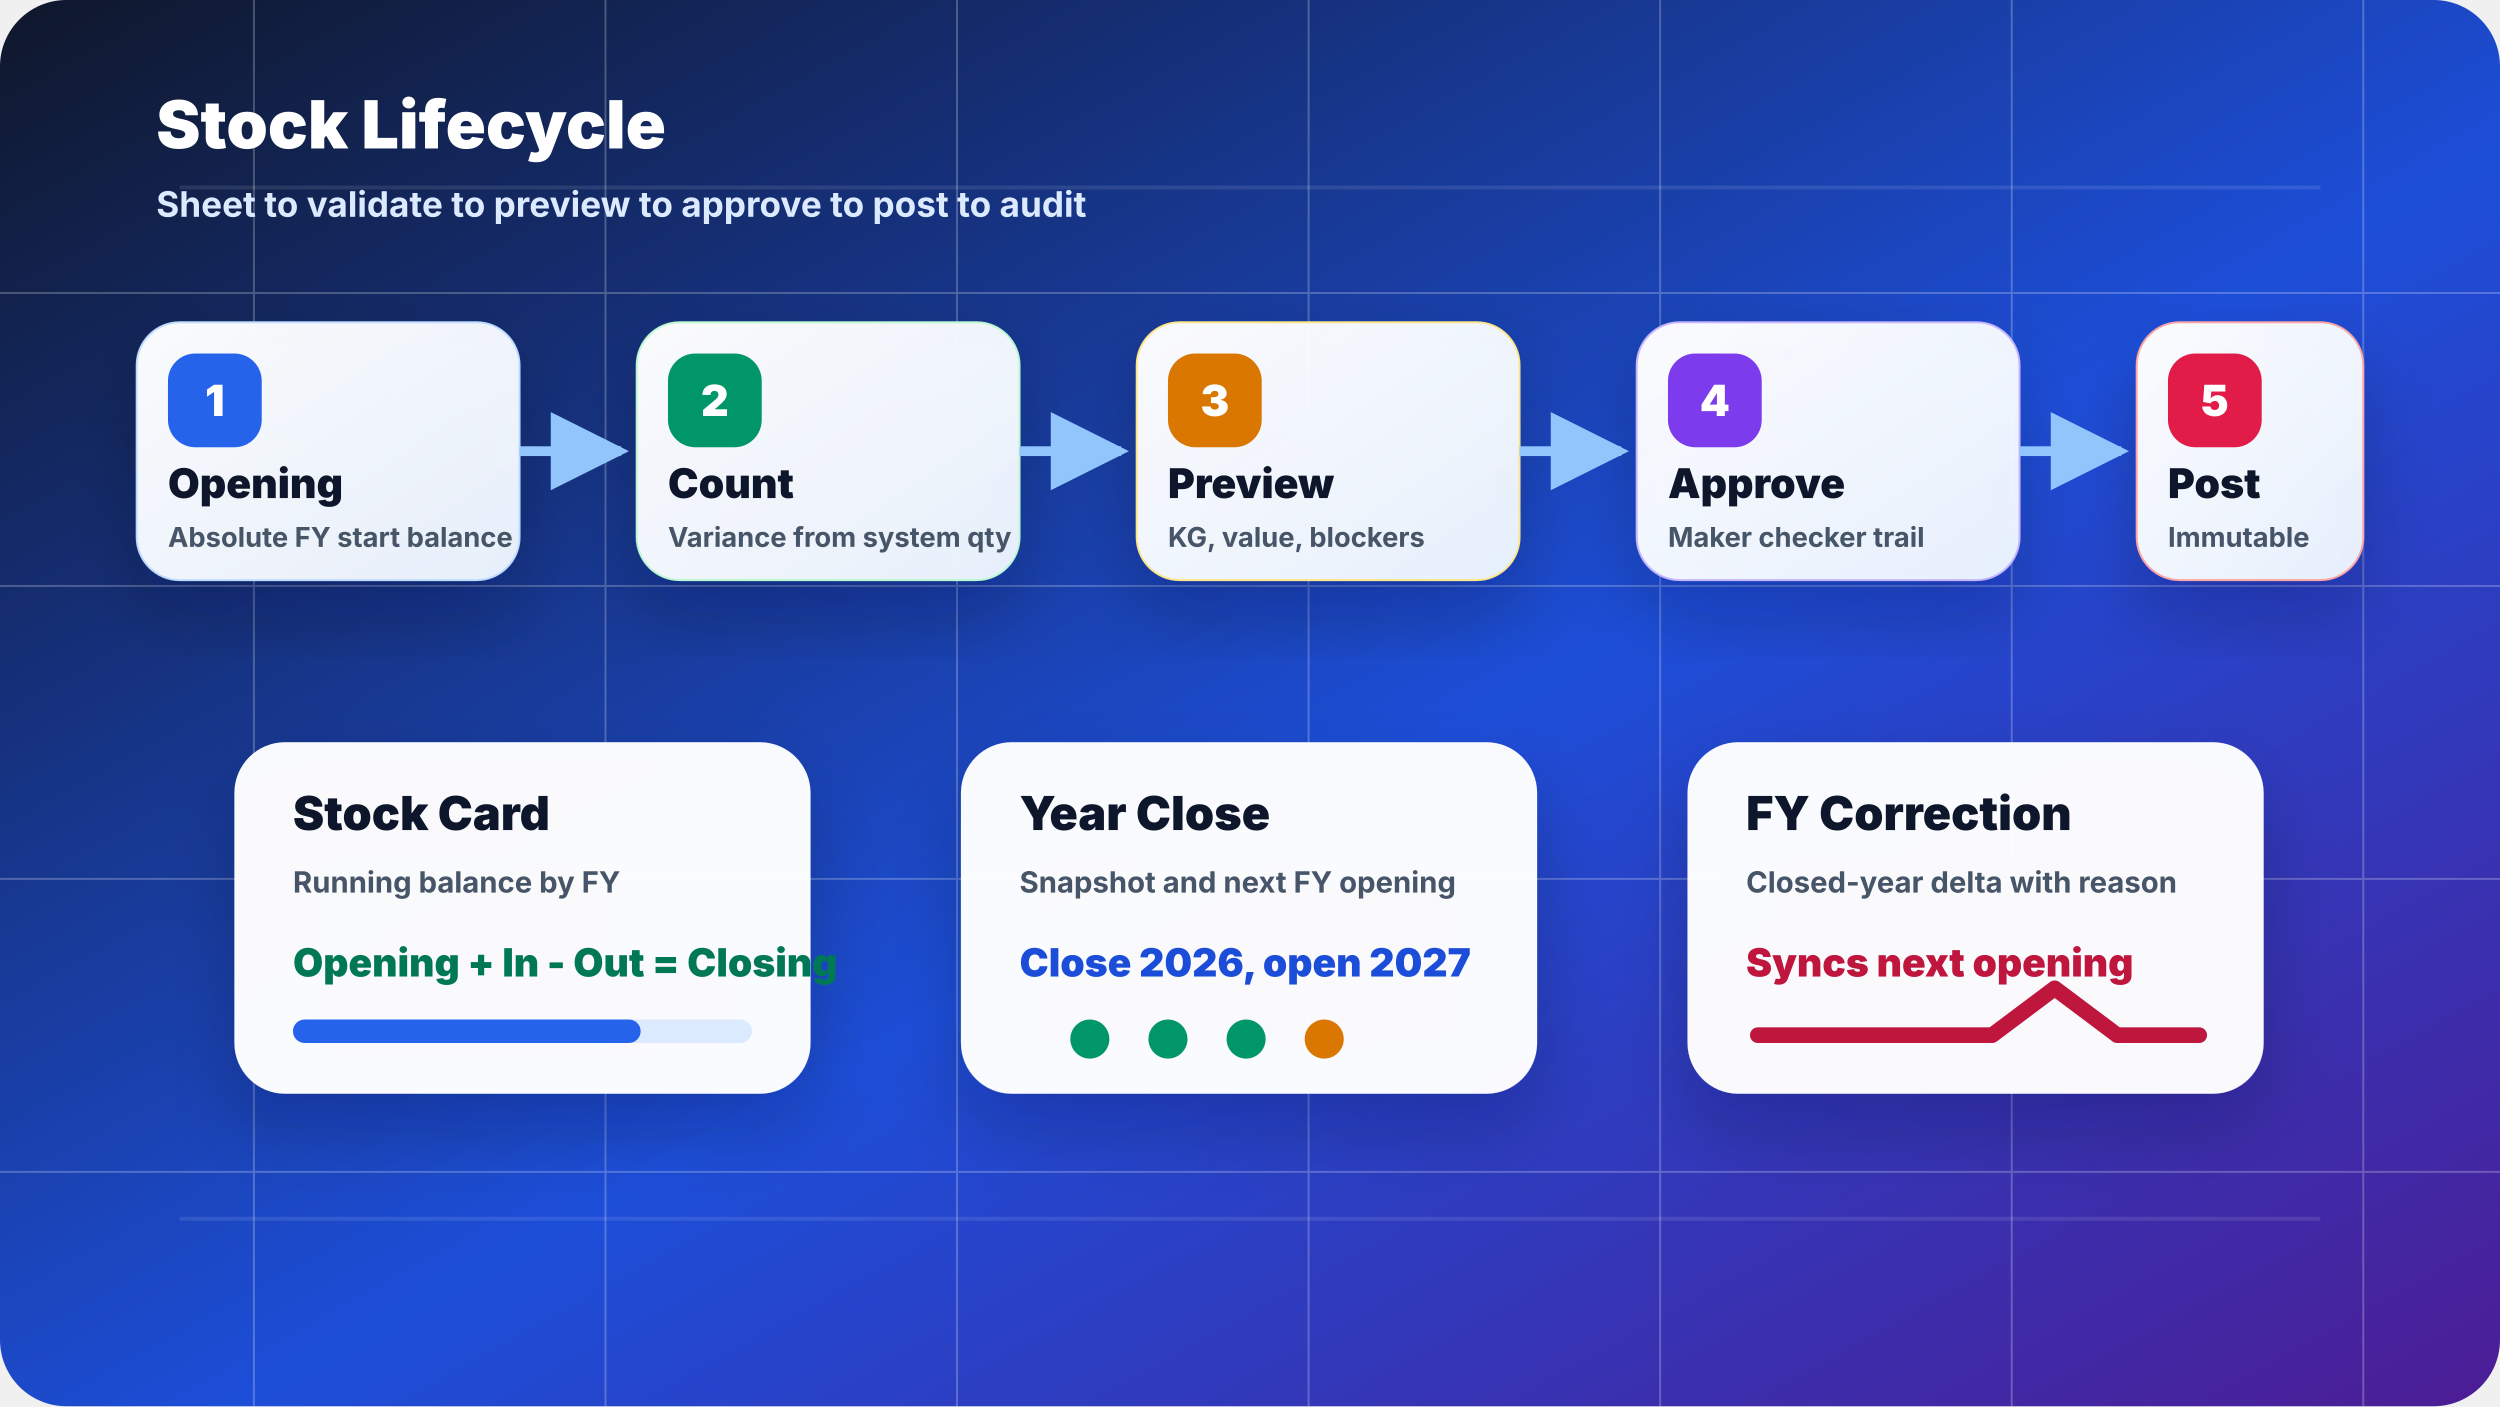
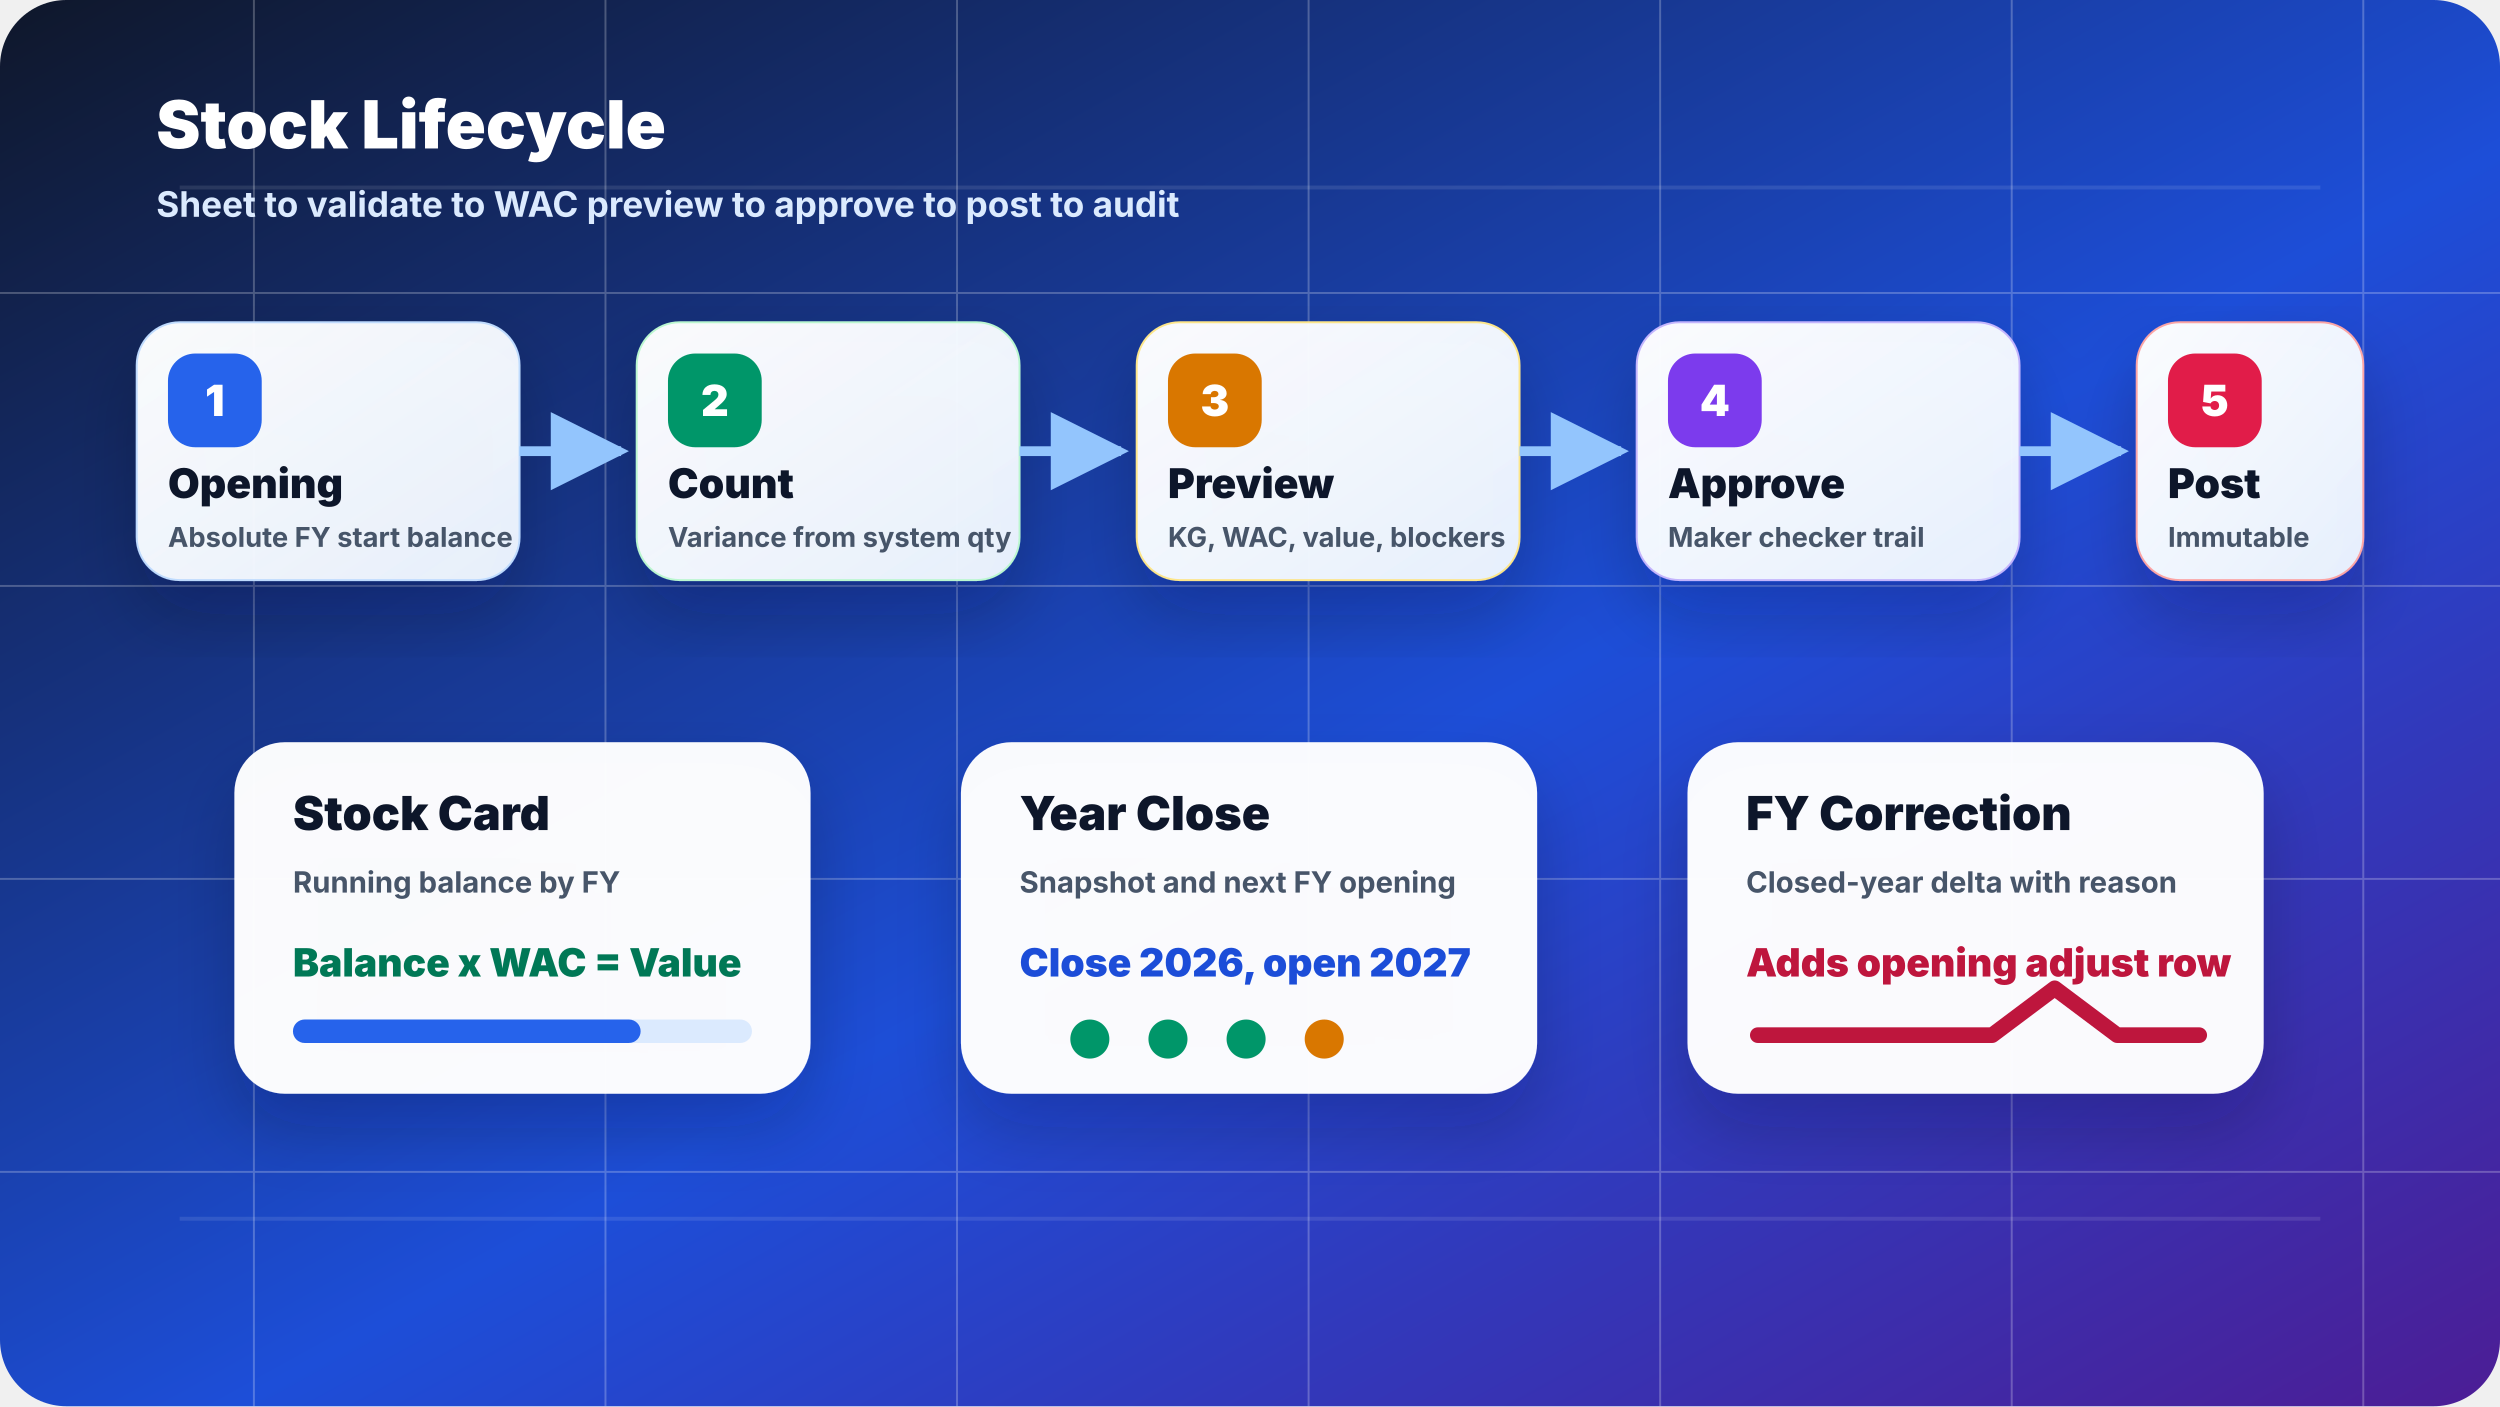
<svg xmlns="http://www.w3.org/2000/svg" width="1280" height="720" viewBox="0 0 1280 720" role="img" aria-labelledby="title desc">
  <defs>
    <linearGradient id="bg" x1="0" y1="0" x2="1" y2="1">
      <stop offset="0" stop-color="#0f172a" />
      <stop offset=".55" stop-color="#1d4ed8" />
      <stop offset="1" stop-color="#4c1d95" />
    </linearGradient>
    <linearGradient id="card" x1="0" y1="0" x2="1" y2="1">
      <stop offset="0" stop-color="#ffffff" stop-opacity=".98" />
      <stop offset="1" stop-color="#eef6ff" stop-opacity=".96" />
    </linearGradient>
    <filter id="shadow" x="-20%" y="-20%" width="140%" height="150%">
      <feDropShadow dx="0" dy="18" stdDeviation="18" flood-color="#0f172a" flood-opacity=".22" />
    </filter>
    <marker id="arrow" viewBox="0 0 10 10" refX="9" refY="5" markerWidth="8" markerHeight="8" orient="auto-start-reverse">
      <path d="M0 0 10 5 0 10z" fill="#93c5fd" />
    </marker>
  </defs>
  <rect width="1280" height="720" rx="34" fill="url(#bg)" />
  <path d="M92 96h1096M92 624h1096" stroke="#ffffff" stroke-opacity=".10" stroke-width="2" />
  <g opacity=".24" stroke="#fff">
    <path d="M130 0v720M310 0v720M490 0v720M670 0v720M850 0v720M1030 0v720M1210 0v720" />
    <path d="M0 150h1280M0 300h1280M0 450h1280M0 600h1280" />
  </g>
  <text x="80" y="76" fill="#fff" font-family="Inter, Arial, sans-serif" font-size="34" font-weight="900">Stock Lifecycle</text>
-   <text x="80" y="111" fill="#dbeafe" font-family="Inter, Arial, sans-serif" font-size="18" font-weight="700">Sheet to validate to preview to approve to post to audit</text>
+   <text x="80" y="111" fill="#dbeafe" font-family="Inter, Arial, sans-serif" font-size="18" font-weight="700">Sheet to validate to WAC preview to approve to post to audit</text>
  <g filter="url(#shadow)">
    <rect x="70" y="165" width="196" height="132" rx="22" fill="url(#card)" stroke="#bfdbfe" />
    <rect x="86" y="181" width="48" height="48" rx="14" fill="#2563eb" />
    <text x="110" y="213" fill="#fff" text-anchor="middle" font-size="22" font-weight="900" font-family="Inter, Arial">1</text>
    <text x="86" y="255" fill="#0f172a" font-size="21" font-weight="900" font-family="Inter, Arial">Opening</text>
    <text x="86" y="280" fill="#475569" font-size="14" font-weight="700" font-family="Inter, Arial">Absolute FY start balance</text>
    <rect x="326" y="165" width="196" height="132" rx="22" fill="url(#card)" stroke="#bbf7d0" />
    <rect x="342" y="181" width="48" height="48" rx="14" fill="#059669" />
    <text x="366" y="213" fill="#fff" text-anchor="middle" font-size="22" font-weight="900" font-family="Inter, Arial">2</text>
    <text x="342" y="255" fill="#0f172a" font-size="21" font-weight="900" font-family="Inter, Arial">Count</text>
    <text x="342" y="280" fill="#475569" font-size="14" font-weight="700" font-family="Inter, Arial">Variance from system qty</text>
    <rect x="582" y="165" width="196" height="132" rx="22" fill="url(#card)" stroke="#fde68a" />
    <rect x="598" y="181" width="48" height="48" rx="14" fill="#d97706" />
    <text x="622" y="213" fill="#fff" text-anchor="middle" font-size="22" font-weight="900" font-family="Inter, Arial">3</text>
    <text x="598" y="255" fill="#0f172a" font-size="21" font-weight="900" font-family="Inter, Arial">Preview</text>
-     <text x="598" y="280" fill="#475569" font-size="14" font-weight="700" font-family="Inter, Arial">KG, value, blockers</text>
+     <text x="598" y="280" fill="#475569" font-size="14" font-weight="700" font-family="Inter, Arial">KG, WAC, value, blockers</text>
    <rect x="838" y="165" width="196" height="132" rx="22" fill="url(#card)" stroke="#c4b5fd" />
    <rect x="854" y="181" width="48" height="48" rx="14" fill="#7c3aed" />
    <text x="878" y="213" fill="#fff" text-anchor="middle" font-size="22" font-weight="900" font-family="Inter, Arial">4</text>
    <text x="854" y="255" fill="#0f172a" font-size="21" font-weight="900" font-family="Inter, Arial">Approve</text>
    <text x="854" y="280" fill="#475569" font-size="14" font-weight="700" font-family="Inter, Arial">Maker checker trail</text>
    <rect x="1094" y="165" width="116" height="132" rx="22" fill="url(#card)" stroke="#fca5a5" />
    <rect x="1110" y="181" width="48" height="48" rx="14" fill="#e11d48" />
    <text x="1134" y="213" fill="#fff" text-anchor="middle" font-size="22" font-weight="900" font-family="Inter, Arial">5</text>
    <text x="1110" y="255" fill="#0f172a" font-size="21" font-weight="900" font-family="Inter, Arial">Post</text>
    <text x="1110" y="280" fill="#475569" font-size="14" font-weight="700" font-family="Inter, Arial">Immutable</text>
  </g>
  <g stroke="#93c5fd" stroke-width="5" fill="none" marker-end="url(#arrow)">
    <path d="M266 231h52" />
    <path d="M522 231h52" />
    <path d="M778 231h52" />
    <path d="M1034 231h52" />
  </g>
  <g filter="url(#shadow)">
    <rect x="120" y="380" width="295" height="180" rx="26" fill="#ffffff" fill-opacity=".97" />
    <text x="150" y="425" fill="#0f172a" font-size="24" font-weight="900" font-family="Inter, Arial">Stock Card</text>
    <text x="150" y="457" fill="#475569" font-size="15" font-weight="700" font-family="Inter, Arial">Running balance by FY</text>
-     <text x="150" y="500" fill="#047857" font-size="20" font-weight="900" font-family="Inter, Arial">Opening + In - Out = Closing</text>
+     <text x="150" y="500" fill="#047857" font-size="20" font-weight="900" font-family="Inter, Arial">Balance x WAC = Value</text>
    <rect x="150" y="522" width="235" height="12" rx="6" fill="#dbeafe" />
    <rect x="150" y="522" width="178" height="12" rx="6" fill="#2563eb" />
    <rect x="492" y="380" width="295" height="180" rx="26" fill="#ffffff" fill-opacity=".97" />
    <text x="522" y="425" fill="#0f172a" font-size="24" font-weight="900" font-family="Inter, Arial">Year Close</text>
    <text x="522" y="457" fill="#475569" font-size="15" font-weight="700" font-family="Inter, Arial">Snapshot and next FY opening</text>
    <text x="522" y="500" fill="#1d4ed8" font-size="20" font-weight="900" font-family="Inter, Arial">Close 2026, open 2027</text>
    <circle cx="558" cy="532" r="10" fill="#059669" />
    <circle cx="598" cy="532" r="10" fill="#059669" />
    <circle cx="638" cy="532" r="10" fill="#059669" />
    <circle cx="678" cy="532" r="10" fill="#d97706" />
    <rect x="864" y="380" width="295" height="180" rx="26" fill="#ffffff" fill-opacity=".97" />
    <text x="894" y="425" fill="#0f172a" font-size="24" font-weight="900" font-family="Inter, Arial">FY Correction</text>
    <text x="894" y="457" fill="#475569" font-size="15" font-weight="700" font-family="Inter, Arial">Closed-year delta with reason</text>
-     <text x="894" y="500" fill="#be123c" font-size="20" font-weight="900" font-family="Inter, Arial">Syncs next opening</text>
+     <text x="894" y="500" fill="#be123c" font-size="20" font-weight="900" font-family="Inter, Arial">Adds opening adjust row</text>
    <path d="M900 530h120l32-24 32 24h42" stroke="#be123c" stroke-width="8" fill="none" stroke-linecap="round" stroke-linejoin="round" />
  </g>
</svg>
